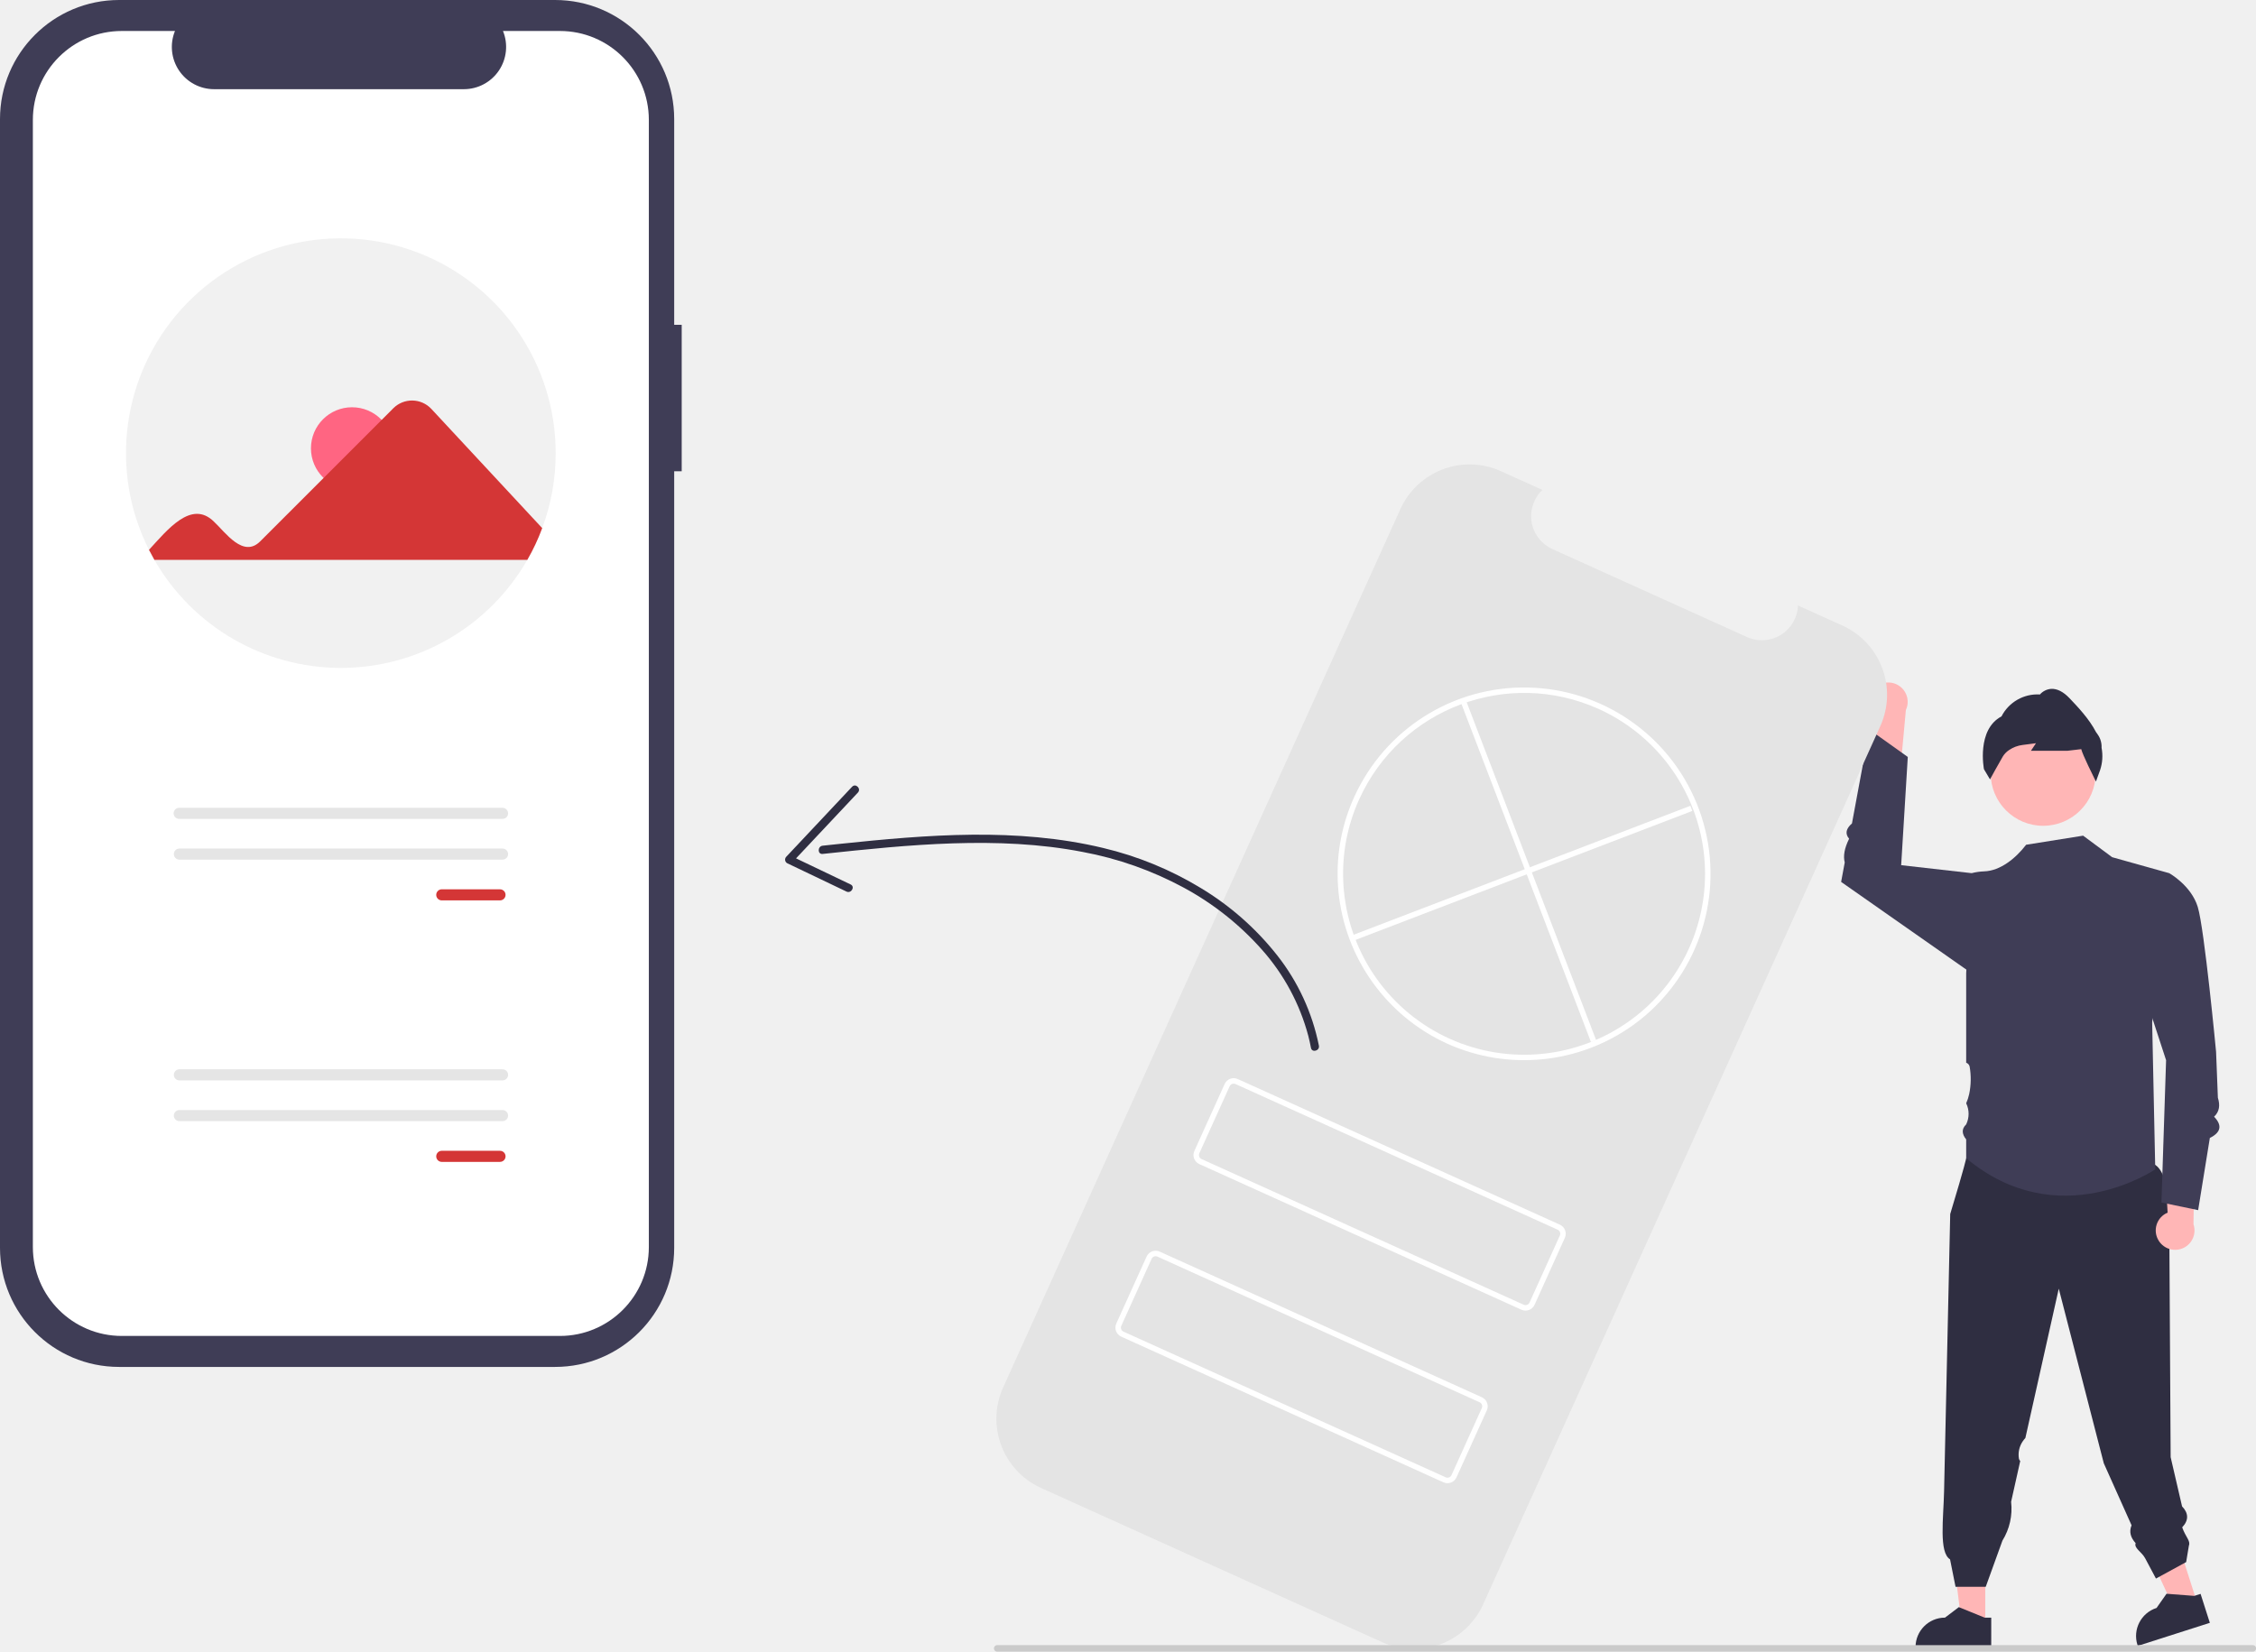
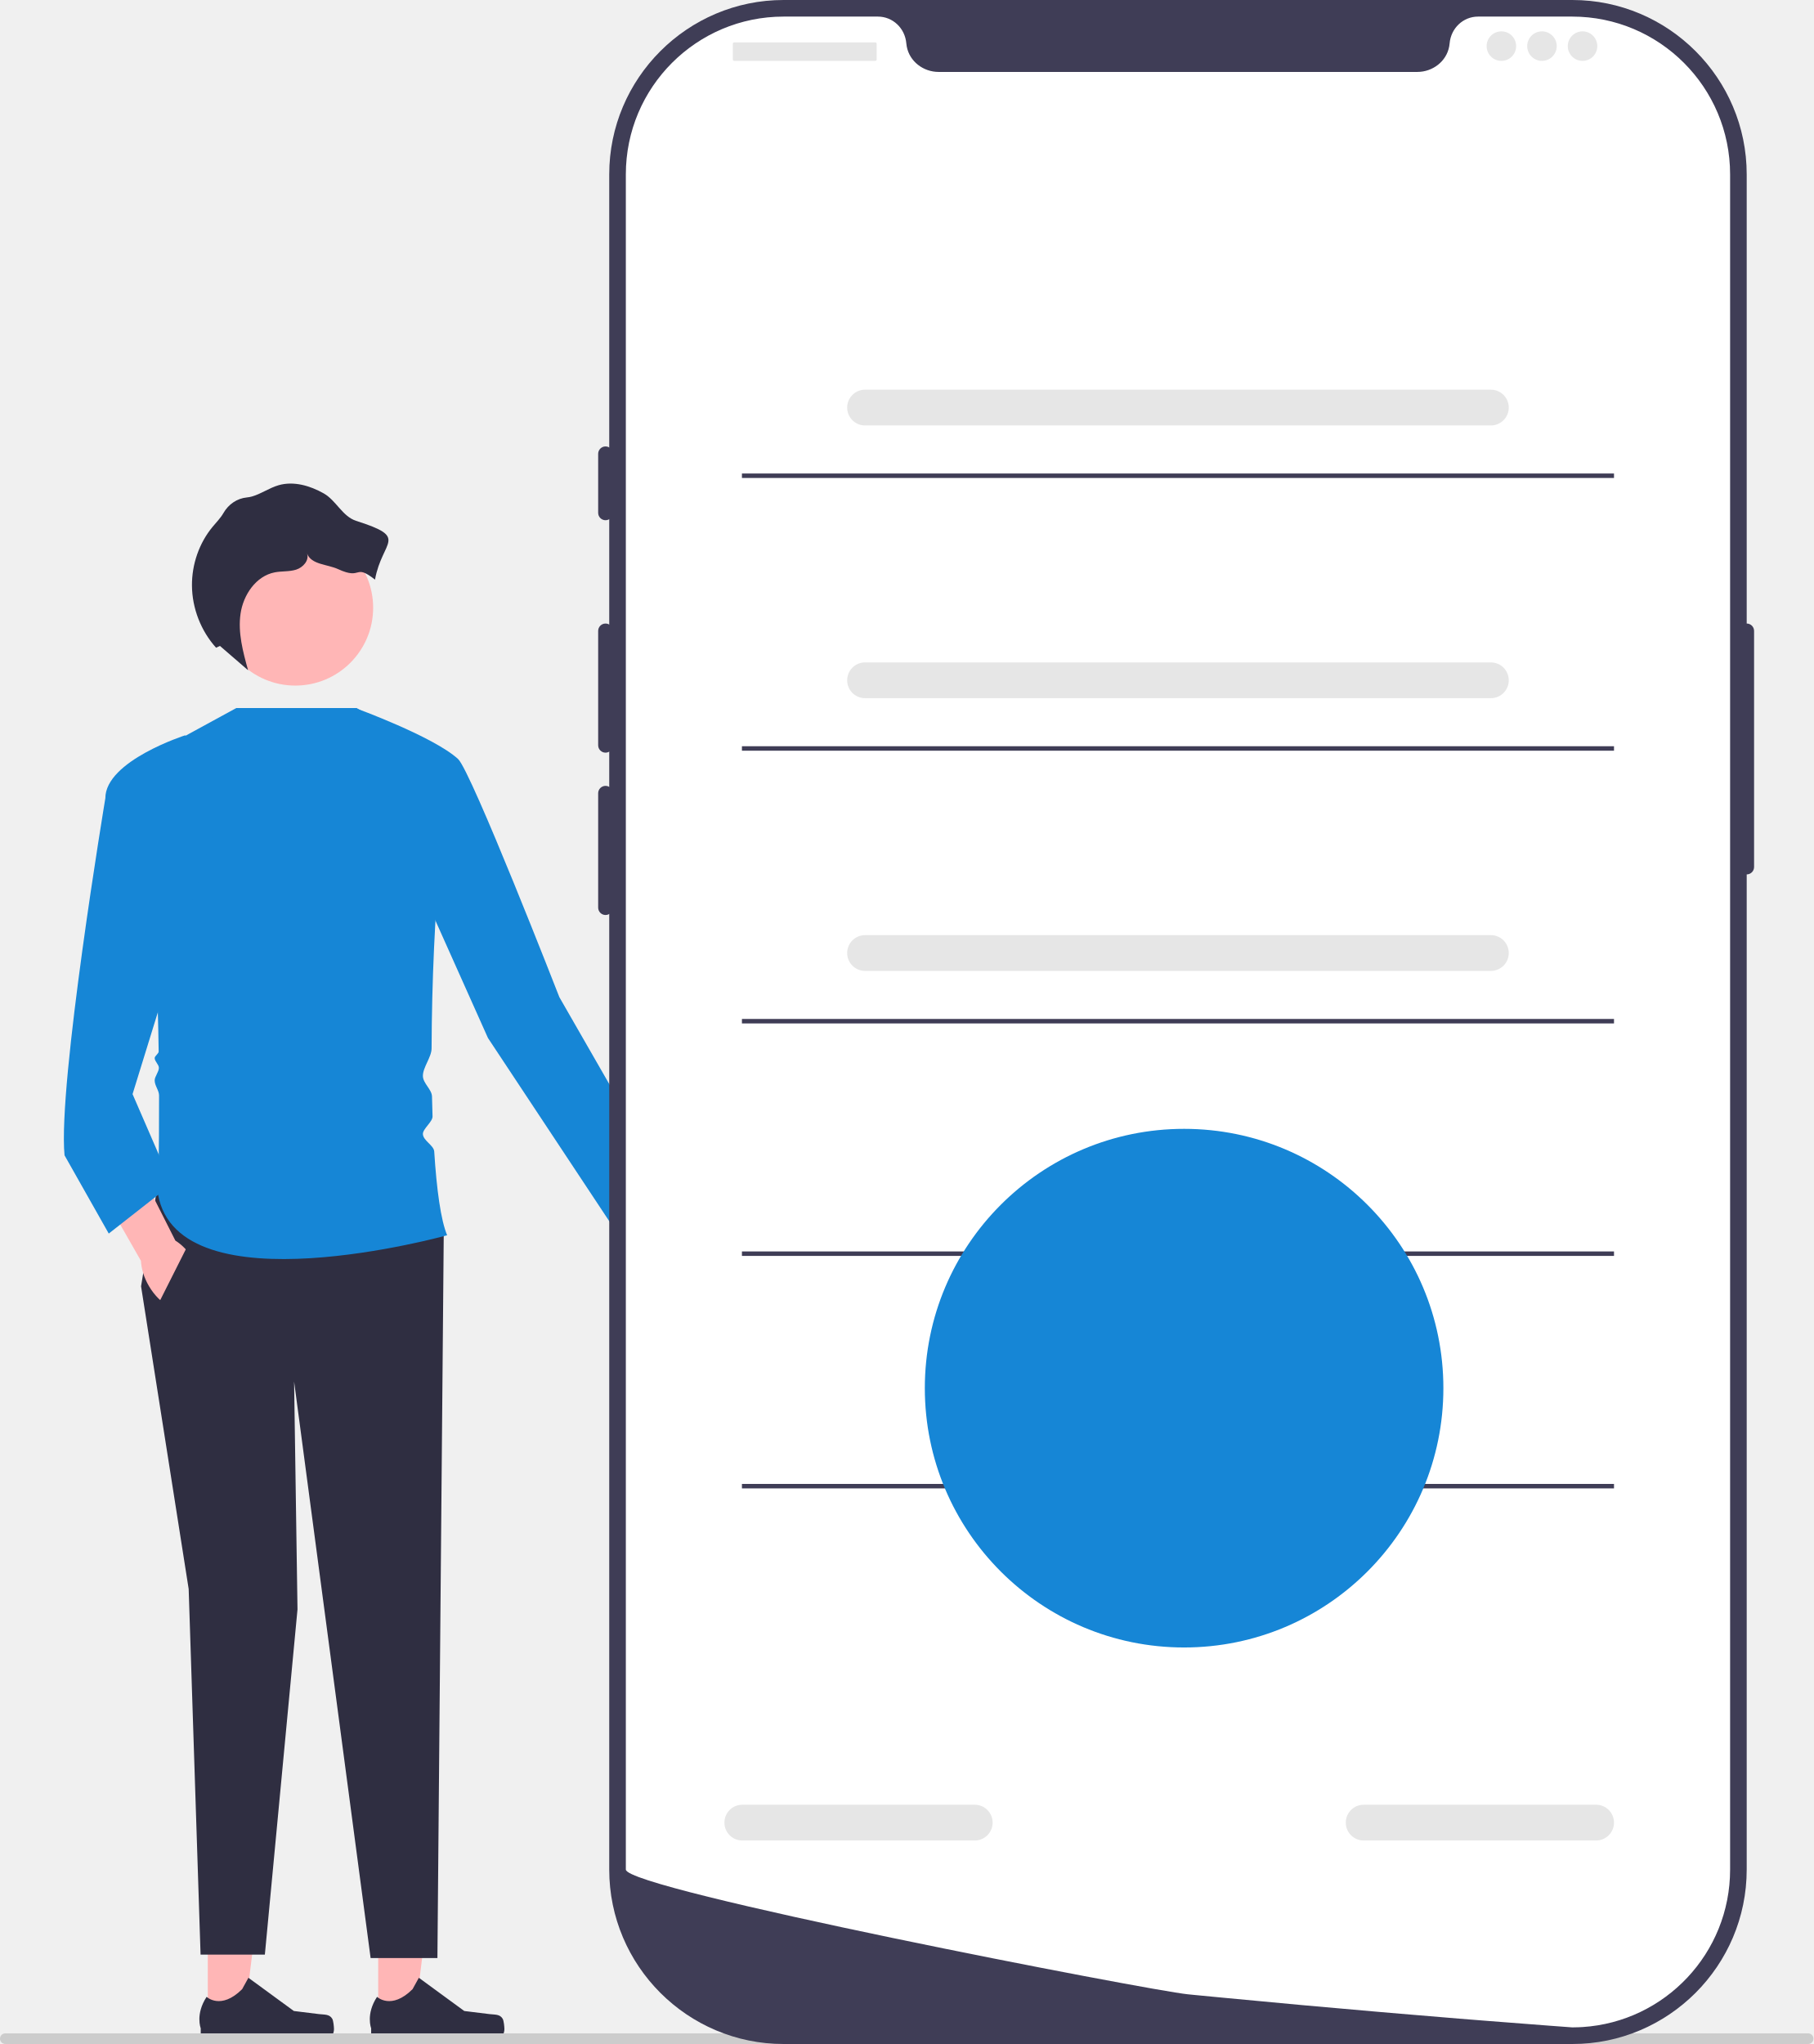
- <svg xmlns="http://www.w3.org/2000/svg" data-name="Layer 1" width="821.759" height="601.733" viewBox="0 0 821.759 601.733">
-   <polygon points="800.344 584.002 792.2 586.607 778.279 556.436 790.298 552.591 800.344 584.002" fill="#ffb6b6" />
-   <path d="M994.066,740.365l-26.258,8.398-.106-.332a10.731,10.731,0,0,1,6.951-13.489l.001-0,3.632-5.173,10.113.777,2.292-.733Z" transform="translate(-189.1205 -149.1335)" fill="#2f2e41" />
-   <polygon points="723.134 592.124 714.584 592.124 710.517 559.146 723.135 559.146 723.134 592.124" fill="#ffb6b6" />
-   <path d="M914.435,749.546l-27.568-.001v-.349A10.731,10.731,0,0,1,897.597,738.466h.001l5.036-3.82,9.396,3.821,2.407 0Z" transform="translate(-189.1205 -149.1335)" fill="#2f2e41" />
-   <path d="M871.418,400.457a7.013,7.013,0,0,0,2.114,10.544l-4.101,24.583,11.838-5.254L883.348,407.792A7.051,7.051,0,0,0,871.418,400.457Z" transform="translate(-189.1205 -149.1335)" fill="#ffb6b6" />
-   <path d="M979.343,604.38s1.994-25.97-5.074-30.792c-7.067-4.823-65.34-7.251-65.34-7.251l-3.618,4.758s-.328,2.222-5.815,20.326L897.26,692.474c-.222,9.852-1.939,22.23,2.175,24.761l2,10h11l6.077-16.813a22.107,22.107,0,0,0,3.167-14.162l3.318-14.843a1.797,1.797,0,0,1-.472-.847,8.668,8.668,0,0,1,1.387-6.336,11.176,11.176,0,0,1,.967-1.233l12.158-54.382,16.399,63.614,10.121,22.596c-.995,2.369-.334,4.514,1.479,6.505-.674,1.853,2.239,3.153,3.49,5.548l3.91,7.35,11-6,1-6c.666-1.779-1.125-2.959-2.445-6.654,2.462-2.615,2.329-5.162-.045-7.65l-4.158-17.931-.048-8.22-.052-8.786Z" transform="translate(-189.1205 -149.1335)" fill="#2f2e41" />
-   <circle cx="744.229" cy="281.745" r="19.109" fill="#ffb6b6" />
-   <path d="M952.574,433.87l-.316-.631c-.488-.976-4.529-9.09-5.036-11.176l-5.085.598-13.242.002,1.84-2.76-4.865.635a11.165,11.165,0,0,0-4.957,1.868,7.595,7.595,0,0,0-2.249,2.318c-1.738,2.976-4.393,7.843-4.419,7.892l-.254.466-2.206-3.711c-.029-.144-2.763-14.405,6.387-19.241a14.726,14.726,0,0,1,13.998-7.989,6.026,6.026,0,0,1,4.097-2.037c2.171-.113,4.424,1.027,6.686,3.403,3.006,3.156,7.122,7.478,9.612,12.277l.687.98a7.723,7.723,0,0,1,1.374,4.795,16.008,16.008,0,0,1-.546,8.166Z" transform="translate(-189.1205 -149.1335)" fill="#2f2e41" />
-   <path d="M979.254,467.243l-20.771-5.816-10.574-7.844-20.771,3.314-.09.117c-3.637,4.724-9.243,9.391-15.202,9.577a20.867,20.867,0,0,0-4.542.652L905.311,503.703v32.598a1.912,1.912,0,0,1,1.255,1.393,26.476,26.476,0,0,1-.163,10.03,16.773,16.773,0,0,1-1.092,3.35,8.844,8.844,0,0,1,0,7.697c-1.775,1.693-1.546,3.537,0,5.48v6.845c33.713,28.128,68.871,4.043,68.871,4.043l-1.128-53.541Z" transform="translate(-189.1205 -149.1335)" fill="#3f3d56" />
-   <path d="M911.964,472.251l-4.659-5.008-25.673-2.908,2.409-39.431-13.997-9.985L863.706,449.135c-2.18,1.886-2.584,3.743-1.032,5.569-1.745,3.49-2.194,6.328-1.601,8.641l-1.312,7.084,47.503,33.273Z" transform="translate(-189.1205 -149.1335)" fill="#3f3d56" />
-   <path d="M975.464,601.181a7.013,7.013,0,0,1,3.223-10.26l-1.463-24.88,11.212,6.483-.329,22.632a7.051,7.051,0,0,1-12.642,6.024Z" transform="translate(-189.1205 -149.1335)" fill="#ffb6b6" />
-   <path d="M971.451,473.465l7.803-6.222s7.979,4.401,10.407,12.292,6.677,52.81,6.677,52.81l.655,16.725c.839,2.653.62,5.019-1.381,6.905,3.007,3.11,2.558,5.7-1.548,7.741l-4.259,26.295-13.369-2.775,1.692-51.855L967.202,501.994Z" transform="translate(-189.1205 -149.1335)" fill="#3f3d56" />
-   <path d="M437.435,267.476h-2.736V192.518a43.384,43.384,0,0,0-43.384-43.384H232.505a43.384,43.384,0,0,0-43.384,43.384V603.747a43.384,43.384,0,0,0,43.384,43.384H391.315a43.384,43.384,0,0,0,43.384-43.384V320.833h2.736Z" transform="translate(-189.1205 -149.1335)" fill="#3f3d56" />
-   <path d="M393.066,160.421h-20.73a15.393,15.393,0,0,1-14.251,21.206H267.104a15.393,15.393,0,0,1-14.251-21.206H233.49a32.399,32.399,0,0,0-32.399,32.399V603.446a32.399,32.399,0,0,0,32.399,32.399H393.066a32.399,32.399,0,0,0,32.399-32.399h0V192.819A32.399,32.399,0,0,0,393.066,160.421Z" transform="translate(-189.1205 -149.1335)" fill="#fff" />
-   <path d="M391.531,314.215a77.915,77.915,0,0,1-4.911,27.322,75.776,75.776,0,0,1-5.427,11.572,78.277,78.277,0,0,1-135.83,0q-1.041-1.804-1.974-3.662A78.26,78.26,0,1,1,391.531,314.215Z" transform="translate(-189.1205 -149.1335)" fill="#f1f1f1" />
-   <circle cx="128.226" cy="163.332" r="14.96" fill="#ff6582" />
-   <path d="M243.389,349.447c6.591-7.123,15.403-18.433,23.668-10.261,4.148,3.855,10.639,13.406,16.853,7.162l48.522-48.522a9.633,9.633,0,0,1,13.777.247l40.412,43.465a75.799,75.799,0,0,1-5.427,11.572h-135.83Z" transform="translate(-189.1205 -149.1335)" fill="#d43636" />
-   <path id="a69ed34c-3aa3-4521-988a-f33ab8935c86-384" data-name="Path 680" d="M349.995,473.123a2.022,2.022,0,0,0,0,4.043H371.209a2.022,2.022,0,1,0,0-4.043Z" transform="translate(-189.1205 -149.1335)" fill="#d43636" />
-   <path id="a82b6965-e745-4a79-ac21-2b08adebfabf-385" data-name="Path 680" d="M254.419,443.43a2.022,2.022,0,1,0,0,4.043H372.137a2.022,2.022,0,1,0,0-4.043Z" transform="translate(-189.1205 -149.1335)" fill="#e5e5e5" />
-   <path id="a01cc774-2c01-4baa-ba73-f6c316fae153-386" data-name="Path 680" d="M254.419,458.277a2.022,2.022,0,0,0,0,4.043H372.137a2.022,2.022,0,1,0,0-4.043Z" transform="translate(-189.1205 -149.1335)" fill="#e5e5e5" />
-   <path id="f6ecfbd0-b722-47f2-8687-80b685eaa1e2-387" data-name="Path 680" d="M349.995,568.39a2.022,2.022,0,0,0,0,4.043H371.209a2.022,2.022,0,1,0,0-4.043Z" transform="translate(-189.1205 -149.1335)" fill="#d43636" />
-   <path id="beaff243-1f9b-420c-bc28-f0641d12fad8-388" data-name="Path 680" d="M254.419,538.697a2.022,2.022,0,0,0,0,4.043H372.137a2.022,2.022,0,1,0,0-4.043Z" transform="translate(-189.1205 -149.1335)" fill="#e5e5e5" />
-   <path id="a8605179-8b03-4e4a-93a2-1a820418a8d0-389" data-name="Path 680" d="M254.419,553.543a2.022,2.022,0,0,0,0,4.043H372.137a2.022,2.022,0,1,0,0-4.043Z" transform="translate(-189.1205 -149.1335)" fill="#e5e5e5" />
-   <path d="M860.2,377.02l-16.153-7.304a13.163,13.163,0,0,1-18.576,11.502l-70.891-32.055a13.163,13.163,0,0,1-3.633-21.545l-15.087-6.822a27.706,27.706,0,0,0-36.66,13.83L554.526,654.585a27.706,27.706,0,0,0,13.83,36.66l0,0,124.34,56.223a27.706,27.706,0,0,0,36.66-13.83h0L874.03,413.68A27.706,27.706,0,0,0,860.2,377.02Z" transform="translate(-189.1205 -149.1335)" fill="#e4e4e4" />
-   <path d="M716.298,529.367a68.129,68.129,0,0,1-39.633-55.408c-.117-1.18-.201-2.394-.251-3.604a67.161,67.161,0,0,1,5.983-30.852,67.918,67.918,0,1,1,110.116,75.817,66.011,66.011,0,0,1-8.432,7.212A68.135,68.135,0,0,1,716.298,529.367ZM771.439,407.419A65.993,65.993,0,0,0,684.219,440.327a65.182,65.182,0,0,0-5.807,29.944c.049,1.174.13,2.349.243,3.494a65.939,65.939,0,0,0,104.257,47.144,64.013,64.013,0,0,0,8.179-6.996,65.947,65.947,0,0,0-19.652-106.495Z" transform="translate(-189.1205 -149.1335)" fill="#fff" />
-   <rect x="744.82" y="399.969" width="2" height="132.847" transform="translate(-306.605 148.5145) rotate(-20.95967)" fill="#fff" />
-   <rect x="676.75" y="466.391" width="132.847" height="2" transform="translate(-307.1255 147.5749) rotate(-20.95574)" fill="#fff" />
-   <path d="M743.321,626.295,625.966,573.23a3.607,3.607,0,0,1-1.798-4.767l11.04-24.415a3.607,3.607,0,0,1,4.767-1.798l117.356,53.065a3.607,3.607,0,0,1,1.798,4.767l-11.04,24.415A3.607,3.607,0,0,1,743.321,626.295ZM639.15,544.072a1.604,1.604,0,0,0-2.12.8l-11.04,24.415a1.604,1.604,0,0,0,.8,2.12L744.145,624.472a1.604,1.604,0,0,0,2.12-.8l11.04-24.415a1.604,1.604,0,0,0-.8-2.12Z" transform="translate(-189.1205 -149.1335)" fill="#fff" />
-   <path d="M714.893,689.166,597.537,636.101a3.607,3.607,0,0,1-1.798-4.767l11.04-24.415a3.607,3.607,0,0,1,4.767-1.798l117.356,53.065a3.607,3.607,0,0,1,1.798,4.767l-11.04,24.415A3.607,3.607,0,0,1,714.893,689.166ZM610.721,606.944a1.604,1.604,0,0,0-2.12.8l-11.04,24.415a1.604,1.604,0,0,0,.8,2.12L715.717,687.344a1.604,1.604,0,0,0,2.12-.8l11.04-24.415a1.604,1.604,0,0,0-.8-2.12Z" transform="translate(-189.1205 -149.1335)" fill="#fff" />
-   <path d="M669.536,530.084a78.003,78.003,0,0,0-15.216-32.934,103.13,103.13,0,0,0-27.813-24.497,123.332,123.332,0,0,0-35.607-14.599c-15.61-3.75-31.731-4.972-47.752-4.818-16.136.155-32.221,1.667-48.258,3.351q-3.058.321-6.114.649c-1.9.203-1.921,3.205,0,3,15.8-1.687,31.624-3.345,47.515-3.855,15.761-.506,31.64.114,47.151,3.122A125.78,125.78,0,0,1,620.376,472.561a104.418,104.418,0,0,1,28.52,22.682A77.123,77.123,0,0,1,665.663,526.473c.374,1.459.697,2.929.98,4.408.363,1.894,3.255,1.092,2.893-.798Z" transform="translate(-189.1205 -149.1335)" fill="#2f2e41" />
-   <path d="M499.49,435.767l-23.962,25.488a1.514,1.514,0,0,0,.304,2.356l21.618,10.334c1.733.829,3.257-1.757,1.514-2.59l-21.618-10.334.304,2.356,23.962-25.488c1.322-1.406-.796-3.532-2.121-2.121Z" transform="translate(-189.1205 -149.1335)" fill="#2f2e41" />
-   <path d="M1009.689,750.867h-457.294a1.191,1.191,0,1,1,0-2.381h457.294a1.191,1.191,0,1,1,0,2.381Z" transform="translate(-189.1205 -149.1335)" fill="#cacaca" />
+ <svg xmlns="http://www.w3.org/2000/svg" width="405.67" height="457.176" viewBox="0 0 405.67 457.176">
+   <g>
+     <path d="M155.533,279.994c2.305,4.463,1.872,9.27-.968,10.737-2.84,1.467-7.011-.961-9.316-5.424-1.009-1.953-1.493-3.973-1.481-5.749l-9.531-19.032,9.026-4.282,8.438,19.216c1.456,1.018,2.823,2.581,3.832,4.535Z" fill="#ffb6b6" />
+     <g>
+       <polygon points="84.605 451.718 92.732 451.717 96.597 420.372 84.604 420.373 84.605 451.718" fill="#ffb6b6" />
+       <path d="M112.447,451.533h0c.253,.426,.387,1.802,.387,2.297h0c0,1.523-1.235,2.758-2.758,2.758h-25.166c-1.039,0-1.882-.842-1.882-1.882v-1.048s-1.245-3.149,1.318-7.03c0,0,3.186,3.039,7.946-1.721l1.404-2.543,10.161,7.431,5.632,.693c1.232,.152,2.325-.024,2.958,1.044Z" fill="#2f2e41" />
+     </g>
+     <g>
+       <polygon points="46.481 451.718 54.608 451.717 58.473 420.372 46.48 420.373 46.481 451.718" fill="#ffb6b6" />
+       <path d="M74.323,451.533h0c.253,.426,.387,1.802,.387,2.297h0c0,1.523-1.235,2.758-2.758,2.758h-25.166c-1.039,0-1.882-.842-1.882-1.882v-1.048s-1.245-3.149,1.318-7.03c0,0,3.186,3.039,7.946-1.721l1.404-2.543,10.161,7.431,5.632,.693c1.232,.152,2.325-.024,2.958,1.044Z" fill="#2f2e41" />
+     </g>
+     <polygon points="34.978 266.777 31.555 287.698 42.206 355.406 44.868 437.188 59.248 437.188 66.55 359.971 65.789 309 82.906 437.948 97.849 437.948 99.263 276.287 34.978 266.777" fill="#2f2e41" />
+     <path d="M52.856,158.369h26.92l23.29,13.694c-3.625-.921-6.425,32.708-6.52,62.423-.006,1.975-1.963,4.245-1.945,6.173,.016,1.662,2.003,2.989,2.037,4.601,.032,1.507,.073,2.988,.122,4.439,.041,1.205-2.213,2.8-2.159,3.959,.068,1.481,2.446,2.509,2.535,3.902,.543,8.566,1.479,15.352,2.887,18.726,0,0-60.1,16.737-64.665-9.129,0,0,.261-9.297,.224-22.136-.003-1.139-.973-2.172-.982-3.363-.006-.885,.951-1.918,.941-2.828-.008-.748-.931-1.409-.941-2.172-.006-.455,.902-1.007,.895-1.466-.365-24.414-2.004-55.181-7.745-63.13l25.105-13.694Z" fill="#1686d6" />
+     <path d="M79.483,158.369s17.444,6.339,22.979,11.389c2.941,2.684,22.667,53.276,22.667,53.276l27.398,47.714-14.241,5.41-29.132-43.995-12.933-28.909-16.737-44.885Z" fill="#1686d6" />
+     <path d="M43.301,281.8c2.544,4.331,2.373,9.154-.384,10.773-2.756,1.619-7.053-.579-9.597-4.91-1.114-1.896-1.707-3.886-1.791-5.66l-10.55-18.486,8.781-4.766,9.469,18.73c1.509,.937,2.959,2.424,4.072,4.32Z" fill="#ffb6b6" />
+     <path d="M49.053,181.953l-7.608-17.497s-17.878,5.706-17.878,14.074c0,0-10.651,63.904-9.129,79.88l9.89,17.497,14.074-11.031-8.749-20.16,19.399-62.763Z" fill="#1686d6" />
+     <polygon points="33.407 295.629 42.38 277.808 52.856 292.263 43.428 301.392 33.407 295.629" fill="#2f2e41" />
+     <circle cx="66.063" cy="135.932" r="17.411" fill="#ffb6b6" />
+     <path d="M79.639,116.483c-3.026-.969-4.457-4.568-7.225-6.128-3.061-1.725-6.722-2.802-10.097-1.826-2.071,.599-3.875,1.923-5.947,2.517-.362,.104-.743,.175-1.13,.212-2.229,.212-4.142,1.549-5.256,3.491l-.029,.05c-.654,1.119-1.583,2.046-2.408,3.045-3.01,3.648-4.639,8.388-4.606,13.117,.036,5.083,1.992,10.131,5.391,13.911l.868-.4c2.098,1.813,4.197,3.625,6.295,5.438-1.142-4.12-2.295-8.385-1.69-12.618,.605-4.233,3.451-8.456,7.648-9.273,1.588-.309,3.262-.122,4.803-.613,1.541-.491,2.961-2.075,2.432-3.604,.954,2.523,4.514,2.374,6.964,3.503,5.483,2.526,3.476-1.378,8.236,2.336,1.608-8.911,7.767-9.309-4.249-13.157Z" fill="#2f2e41" />
+   </g>
+   <path d="M0,455.986c0,.66,.53,1.19,1.19,1.19H404.48c.66,0,1.19-.53,1.19-1.19,0-.66-.53-1.19-1.19-1.19H1.19c-.66,0-1.19,.53-1.19,1.19Z" fill="#ccc" />
+   <path d="M351.722,457.176H175.297c-21.512,0-39.013-17.501-39.013-39.014V39.013c0-21.512,17.501-39.013,39.013-39.013h176.425c21.512,0,39.013,17.501,39.013,39.013V418.162c0,21.512-17.501,39.014-39.013,39.014Z" fill="#3f3d56" />
+   <path d="M390.735,139.464c-.91,0-1.65,.74-1.65,1.65v52.815c0,.91,.74,1.65,1.65,1.65s1.65-.74,1.65-1.65v-52.815c0-.91-.74-1.65-1.65-1.65Z" fill="#3f3d56" />
+   <path d="M387.022,39.014V418.156c0,18.724-14.573,34.041-33.001,35.229h-.008c-.272,.017-.545,.033-.825,.041-.487,.025-.974,.033-1.469,.033,0,0-1.816-.132-5.133-.38-3.35-.248-8.227-.619-14.309-1.106-1.824-.14-3.747-.297-5.777-.462-4.044-.33-8.483-.693-13.245-1.106-1.898-.157-3.862-.33-5.867-.503-10.249-.883-21.728-1.915-33.834-3.086-2.047-.19-4.11-.388-6.189-.594-.545-.058-1.098-.107-1.65-.165-8.632-.85-125.716-23.478-125.716-27.901V39.014c0-19.5,15.803-35.303,35.303-35.303h21.076c3.367,0,6.074,2.624,6.363,5.983,.025,.223,.05,.446,.091,.668,.611,3.375,3.705,5.727,7.138,5.727h107.082c3.433,0,6.528-2.352,7.138-5.727,.041-.223,.066-.446,.091-.668,.289-3.359,2.996-5.983,6.362-5.983h21.076c19.5,0,35.303,15.803,35.303,35.303Z" fill="#fff" />
+   <path d="M135.459,99.853c-.91,0-1.65,.74-1.65,1.65v13.204c0,.91,.74,1.65,1.65,1.65s1.65-.74,1.65-1.65v-13.204c0-.91-.74-1.65-1.65-1.65Z" fill="#3f3d56" />
+   <path d="M135.459,139.464c-.91,0-1.65,.74-1.65,1.65v25.582c0,.91,.74,1.65,1.65,1.65s1.65-.74,1.65-1.65v-25.582c0-.91-.74-1.65-1.65-1.65Z" fill="#3f3d56" />
+   <path d="M135.459,175.773c-.91,0-1.65,.74-1.65,1.65v25.582c0,.91,.74,1.65,1.65,1.65s1.65-.74,1.65-1.65v-25.582c0-.91-.74-1.65-1.65-1.65Z" fill="#3f3d56" />
+   <rect x="163.929" y="9.49" width="32.184" height="4.126" rx=".31" ry=".31" fill="#e6e6e6" />
+   <circle cx="335.857" cy="10.315" r="3.301" fill="#e6e6e6" />
+   <circle cx="344.935" cy="10.315" r="3.301" fill="#e6e6e6" />
+   <circle cx="354.012" cy="10.315" r="3.301" fill="#e6e6e6" />
+   <path d="M333.51,95.159H193.51c-2.206,0-4-1.794-4-4s1.794-4,4-4h140c2.206,0,4,1.794,4,4s-1.794,4-4,4Z" fill="#e6e6e6" />
+   <path d="M357.05,411.659h-52c-2.206,0-4-1.794-4-4s1.794-4,4-4h52c2.206,0,4,1.794,4,4s-1.794,4-4,4Z" fill="#e6e6e6" />
+   <path d="M218.05,411.659h-52c-2.206,0-4-1.794-4-4s1.794-4,4-4h52c2.206,0,4,1.794,4,4s-1.794,4-4,4Z" fill="#e6e6e6" />
+   <rect x="165.969" y="105.907" width="195.081" height="1" fill="#3f3d56" />
+   <path d="M333.51,156.159H193.51c-2.206,0-4-1.794-4-4s1.794-4,4-4h140c2.206,0,4,1.794,4,4s-1.794,4-4,4Z" fill="#e6e6e6" />
+   <rect x="165.969" y="166.907" width="195.081" height="1" fill="#3f3d56" />
+   <path d="M333.51,217.159H193.51c-2.206,0-4-1.794-4-4s1.794-4,4-4h140c2.206,0,4,1.794,4,4s-1.794,4-4,4Z" fill="#e6e6e6" />
+   <rect x="165.969" y="227.907" width="195.081" height="1" fill="#3f3d56" />
+   <rect x="165.969" y="279.907" width="195.081" height="1" fill="#3f3d56" />
+   <rect x="165.969" y="331.907" width="195.081" height="1" fill="#3f3d56" />
+   <circle cx="264.882" cy="310.486" r="58" fill="#1686d6" />
</svg>
